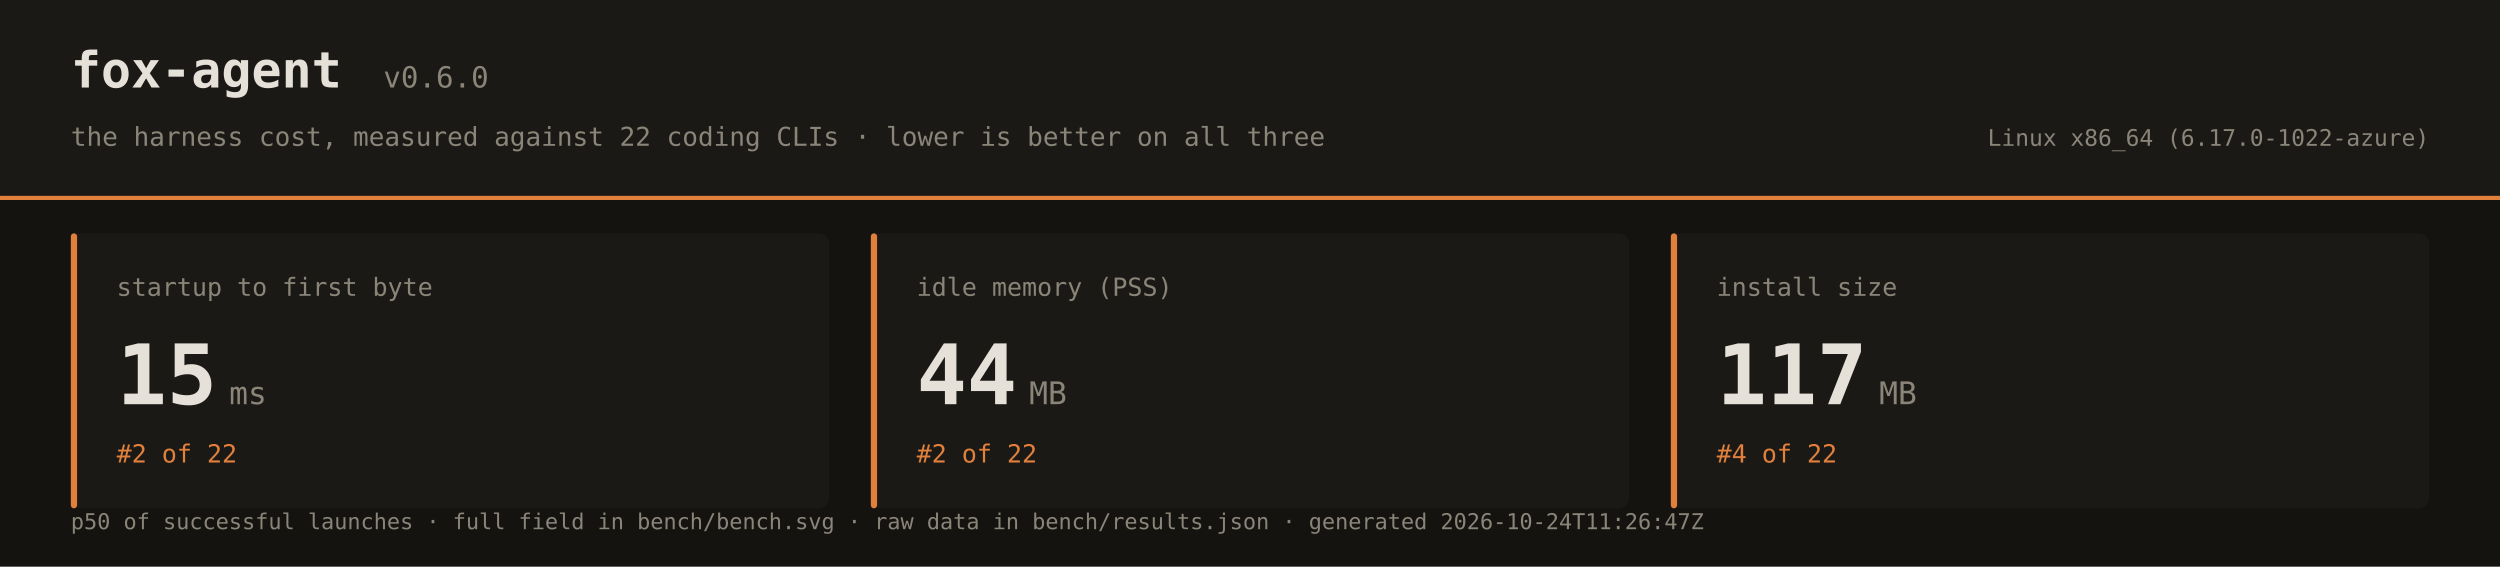
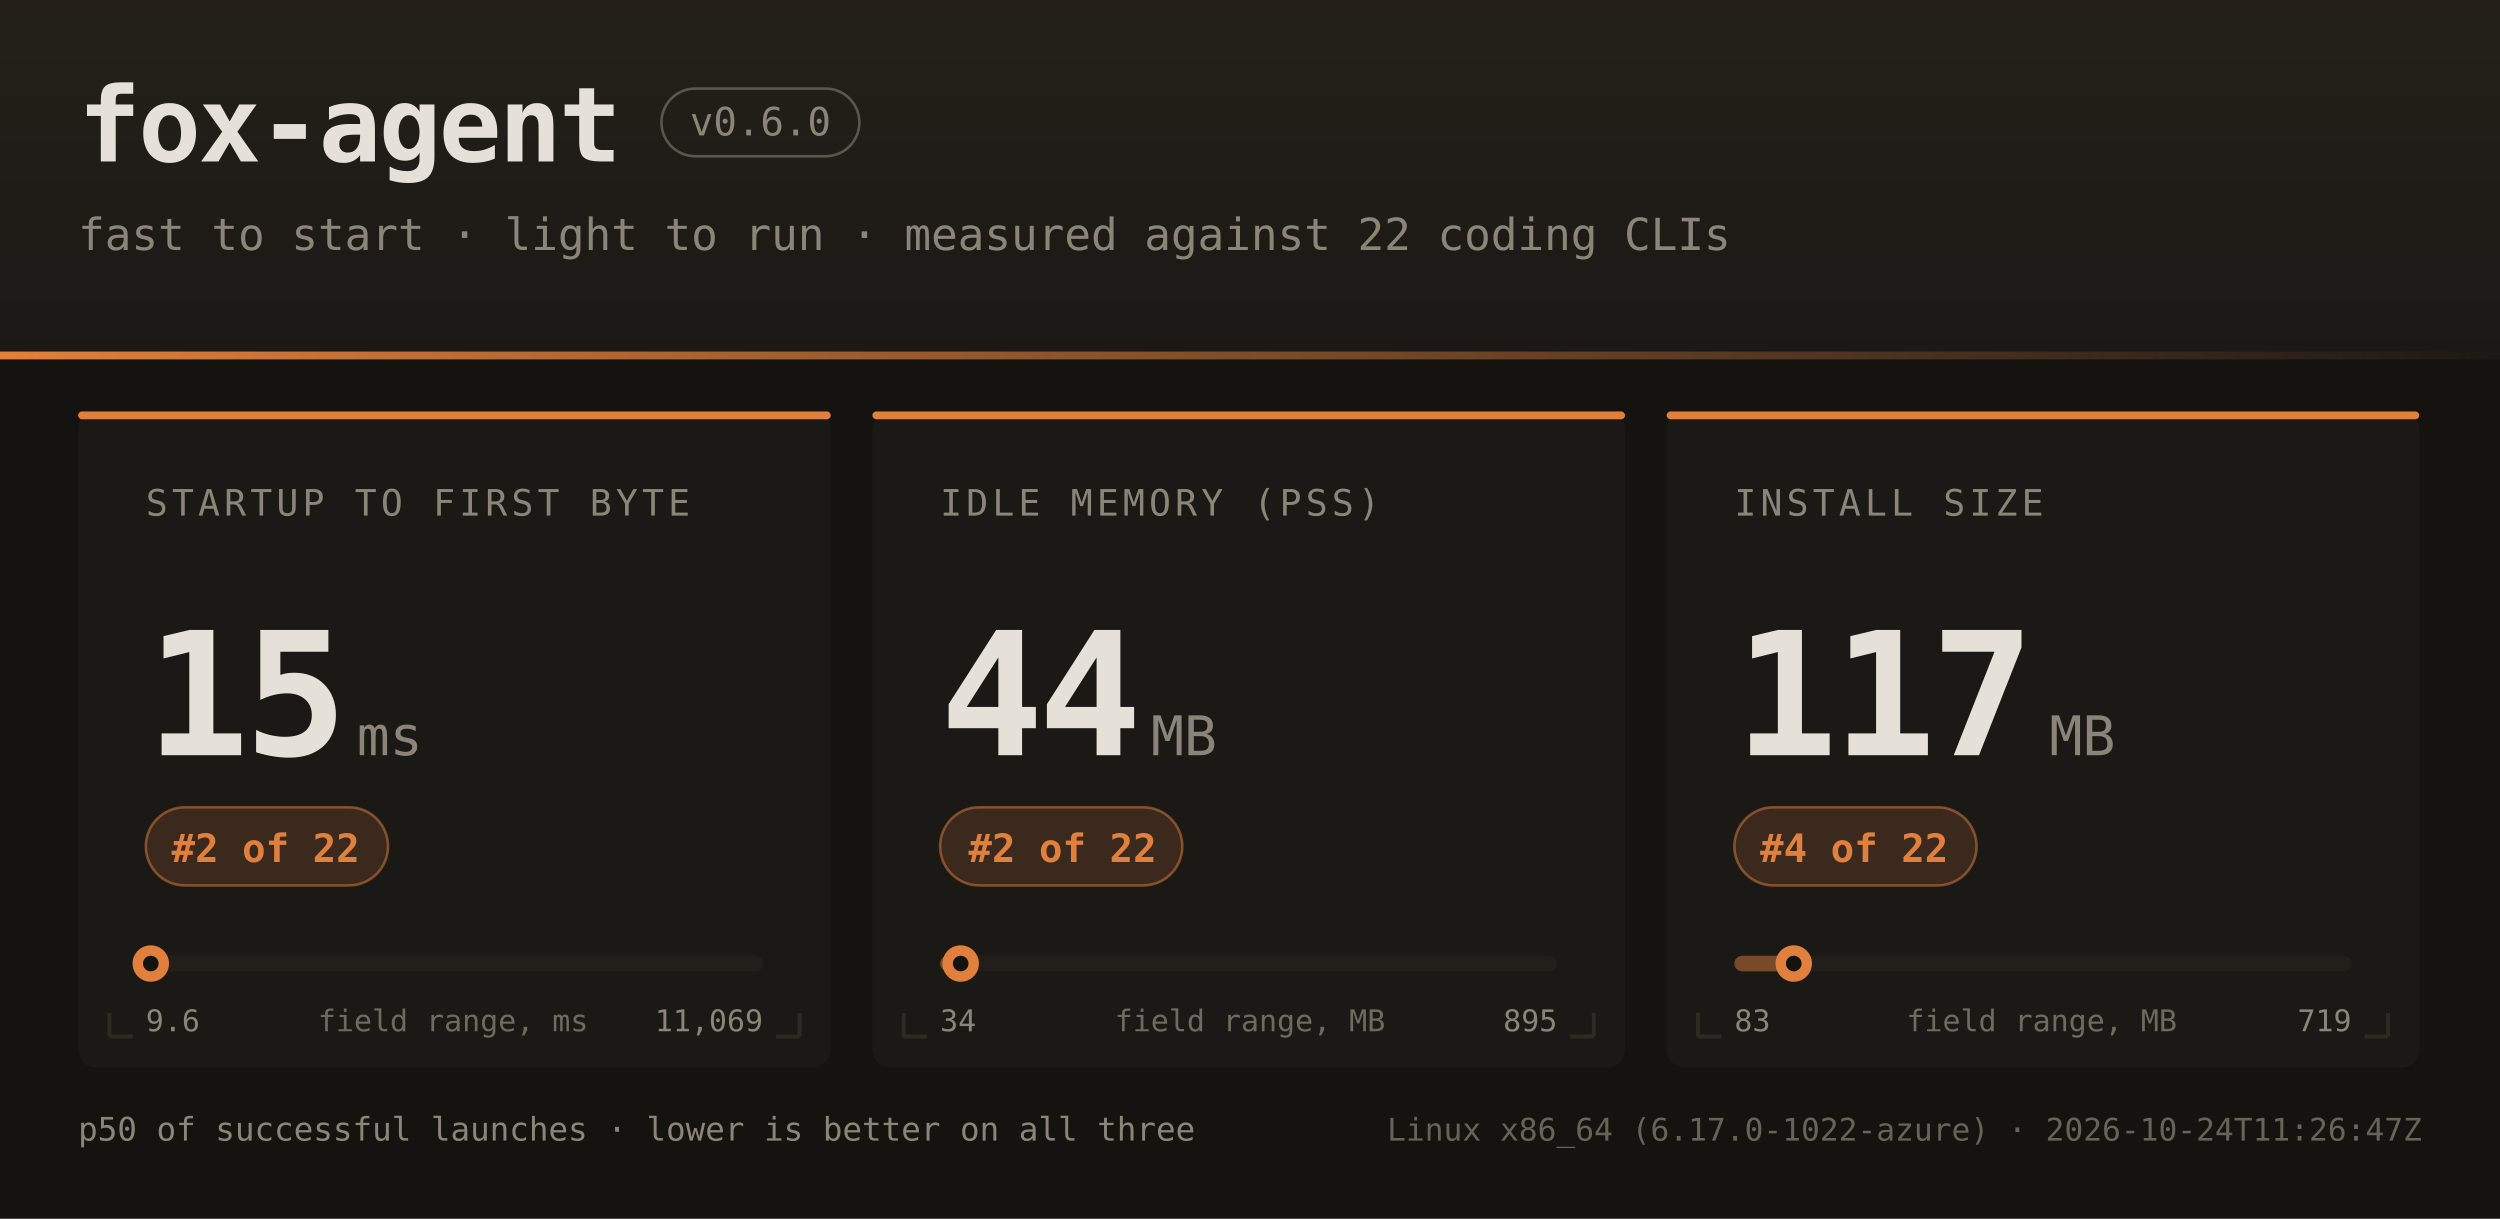
- <svg xmlns="http://www.w3.org/2000/svg" width="1200" height="272" font-family="ui-monospace,SFMono-Regular,Menlo,Consolas,monospace">
-   <rect width="1200" height="272" fill="#141310" />
-   <rect width="1200" height="96" fill="#1b1916" />
-   <rect x="0" y="94" width="1200" height="2" fill="#e0803c" />
-   <text x="34" y="42" fill="#e6e1d8" font-size="24" font-weight="bold">fox-agent</text>
-   <text x="184" y="42" fill="#8a8578" font-size="14">v0.6.0</text>
-   <text x="34" y="70" fill="#8a8578" font-size="12.5">the harness cost, measured against 22 coding CLIs · lower is better on all three</text>
-   <text x="1166" y="70" text-anchor="end" fill="#8a8578" font-size="11">Linux x86_64 (6.17.0-1022-azure)</text>
-   <rect x="34" y="112" width="364" height="132" rx="5" fill="#1b1916" />
-   <rect x="34" y="112" width="3" height="132" rx="1.5" fill="#e0803c" />
-   <text x="56" y="142" fill="#8a8578" font-size="12">startup to first byte</text>
-   <text x="56" y="194" fill="#e6e1d8" font-size="40" font-weight="bold">15</text>
-   <text x="110" y="194" fill="#8a8578" font-size="15">ms</text>
-   <text x="56" y="222" fill="#e0803c" font-size="12">#2 of 22</text>
-   <rect x="418" y="112" width="364" height="132" rx="5" fill="#1b1916" />
-   <rect x="418" y="112" width="3" height="132" rx="1.5" fill="#e0803c" />
-   <text x="440" y="142" fill="#8a8578" font-size="12">idle memory (PSS)</text>
-   <text x="440" y="194" fill="#e6e1d8" font-size="40" font-weight="bold">44</text>
-   <text x="494" y="194" fill="#8a8578" font-size="15">MB</text>
-   <text x="440" y="222" fill="#e0803c" font-size="12">#2 of 22</text>
-   <rect x="802" y="112" width="364" height="132" rx="5" fill="#1b1916" />
-   <rect x="802" y="112" width="3" height="132" rx="1.5" fill="#e0803c" />
-   <text x="824" y="142" fill="#8a8578" font-size="12">install size</text>
-   <text x="824" y="194" fill="#e6e1d8" font-size="40" font-weight="bold">117</text>
-   <text x="902" y="194" fill="#8a8578" font-size="15">MB</text>
-   <text x="824" y="222" fill="#e0803c" font-size="12">#4 of 22</text>
-   <text x="34" y="254" fill="#8a8578" font-size="10.5">p50 of successful launches · full field in bench/bench.svg · raw data in bench/results.json · generated 2026-10-24T11:26:47Z</text>
+ <svg xmlns="http://www.w3.org/2000/svg" width="960" height="468" font-family="ui-monospace,SFMono-Regular,JetBrains Mono,Menlo,Consolas,monospace">
+   <defs>
+     <linearGradient id="hdr" x1="0" y1="0" x2="0" y2="1">
+       <stop offset="0" stop-color="#242019" />
+       <stop offset="1" stop-color="#1b1916" />
+     </linearGradient>
+     <linearGradient id="rule" x1="0" y1="0" x2="1" y2="0">
+       <stop offset="0" stop-color="#e0803c" />
+       <stop offset="1" stop-color="#e0803c" stop-opacity="0" />
+     </linearGradient>
+   </defs>
+   <rect width="960" height="468" fill="#141310" />
+   <rect width="960" height="138" fill="url(#hdr)" />
+   <rect x="0" y="135" width="960" height="3" fill="url(#rule)" />
+   <text x="30" y="62" fill="#e6e1d8" font-size="40" font-weight="bold" letter-spacing="-1">fox-agent</text>
+   <rect x="254" y="34" width="76" height="26" rx="13" fill="none" stroke="#8a8578" stroke-opacity="0.55" />
+   <text x="292" y="52" text-anchor="middle" fill="#8a8578" font-size="15">v0.6.0</text>
+   <text x="30" y="96" fill="#8a8578" font-size="17">fast to start · light to run · measured against 22 coding CLIs</text>
+   <rect x="30" y="158" width="289" height="252" rx="7" fill="#1b1916" />
+   <rect x="30" y="158" width="289" height="3" rx="1.5" fill="#e0803c" />
+   <path d="M 42 398 h 9 M 42 398 v -9" stroke="#2e2b25" stroke-width="1.5" fill="none" />
+   <path d="M 307 398 h -9 M 307 398 v -9" stroke="#2e2b25" stroke-width="1.5" fill="none" />
+   <text x="56" y="198" fill="#8a8578" font-size="14" letter-spacing="1.6">STARTUP TO FIRST BYTE</text>
+   <text x="56" y="290" fill="#e6e1d8" font-size="66" font-weight="bold" letter-spacing="-2">15</text>
+   <text x="137" y="290" fill="#8a8578" font-size="21">ms</text>
+   <rect x="56" y="310" width="93" height="30" rx="15" fill="#e0803c" fill-opacity="0.16" stroke="#e0803c" stroke-opacity="0.5" />
+   <text x="102" y="331" text-anchor="middle" fill="#e0803c" font-size="15" font-weight="bold">#2 of 22</text>
+   <rect x="56" y="367" width="237" height="6" rx="3" fill="#221f1a" />
+   <rect x="56" y="367" width="2" height="6" rx="3" fill="#e0803c" fill-opacity="0.45" />
+   <circle cx="57.9" cy="370" r="7" fill="#e0803c" />
+   <circle cx="57.9" cy="370" r="3" fill="#141310" />
+   <text x="56" y="396" fill="#8a8578" font-size="11.5">9.6</text>
+   <text x="293" y="396" text-anchor="end" fill="#8a8578" font-size="11.5">11,069</text>
+   <text x="174" y="396" text-anchor="middle" fill="#8a8578" font-size="11.5" opacity="0.75">field range, ms</text>
+   <rect x="335" y="158" width="289" height="252" rx="7" fill="#1b1916" />
+   <rect x="335" y="158" width="289" height="3" rx="1.5" fill="#e0803c" />
+   <path d="M 347 398 h 9 M 347 398 v -9" stroke="#2e2b25" stroke-width="1.5" fill="none" />
+   <path d="M 612 398 h -9 M 612 398 v -9" stroke="#2e2b25" stroke-width="1.5" fill="none" />
+   <text x="361" y="198" fill="#8a8578" font-size="14" letter-spacing="1.6">IDLE MEMORY (PSS)</text>
+   <text x="361" y="290" fill="#e6e1d8" font-size="66" font-weight="bold" letter-spacing="-2">44</text>
+   <text x="442" y="290" fill="#8a8578" font-size="21">MB</text>
+   <rect x="361" y="310" width="93" height="30" rx="15" fill="#e0803c" fill-opacity="0.16" stroke="#e0803c" stroke-opacity="0.5" />
+   <text x="408" y="331" text-anchor="middle" fill="#e0803c" font-size="15" font-weight="bold">#2 of 22</text>
+   <rect x="361" y="367" width="237" height="6" rx="3" fill="#221f1a" />
+   <rect x="361" y="367" width="8" height="6" rx="3" fill="#e0803c" fill-opacity="0.45" />
+   <circle cx="368.9" cy="370" r="7" fill="#e0803c" />
+   <circle cx="368.9" cy="370" r="3" fill="#141310" />
+   <text x="361" y="396" fill="#8a8578" font-size="11.5">34</text>
+   <text x="598" y="396" text-anchor="end" fill="#8a8578" font-size="11.5">895</text>
+   <text x="480" y="396" text-anchor="middle" fill="#8a8578" font-size="11.5" opacity="0.75">field range, MB</text>
+   <rect x="640" y="158" width="289" height="252" rx="7" fill="#1b1916" />
+   <rect x="640" y="158" width="289" height="3" rx="1.5" fill="#e0803c" />
+   <path d="M 652 398 h 9 M 652 398 v -9" stroke="#2e2b25" stroke-width="1.5" fill="none" />
+   <path d="M 917 398 h -9 M 917 398 v -9" stroke="#2e2b25" stroke-width="1.5" fill="none" />
+   <text x="666" y="198" fill="#8a8578" font-size="14" letter-spacing="1.6">INSTALL SIZE</text>
+   <text x="666" y="290" fill="#e6e1d8" font-size="66" font-weight="bold" letter-spacing="-2">117</text>
+   <text x="787" y="290" fill="#8a8578" font-size="21">MB</text>
+   <rect x="666" y="310" width="93" height="30" rx="15" fill="#e0803c" fill-opacity="0.16" stroke="#e0803c" stroke-opacity="0.5" />
+   <text x="712" y="331" text-anchor="middle" fill="#e0803c" font-size="15" font-weight="bold">#4 of 22</text>
+   <rect x="666" y="367" width="237" height="6" rx="3" fill="#221f1a" />
+   <rect x="666" y="367" width="23" height="6" rx="3" fill="#e0803c" fill-opacity="0.45" />
+   <circle cx="688.8" cy="370" r="7" fill="#e0803c" />
+   <circle cx="688.8" cy="370" r="3" fill="#141310" />
+   <text x="666" y="396" fill="#8a8578" font-size="11.5">83</text>
+   <text x="903" y="396" text-anchor="end" fill="#8a8578" font-size="11.5">719</text>
+   <text x="784" y="396" text-anchor="middle" fill="#8a8578" font-size="11.5" opacity="0.75">field range, MB</text>
+   <text x="30" y="438" fill="#8a8578" font-size="12.5">p50 of successful launches · lower is better on all three</text>
+   <text x="930" y="438" text-anchor="end" fill="#8a8578" font-size="12" opacity="0.7">Linux x86_64 (6.17.0-1022-azure) · 2026-10-24T11:26:47Z</text>
</svg>
